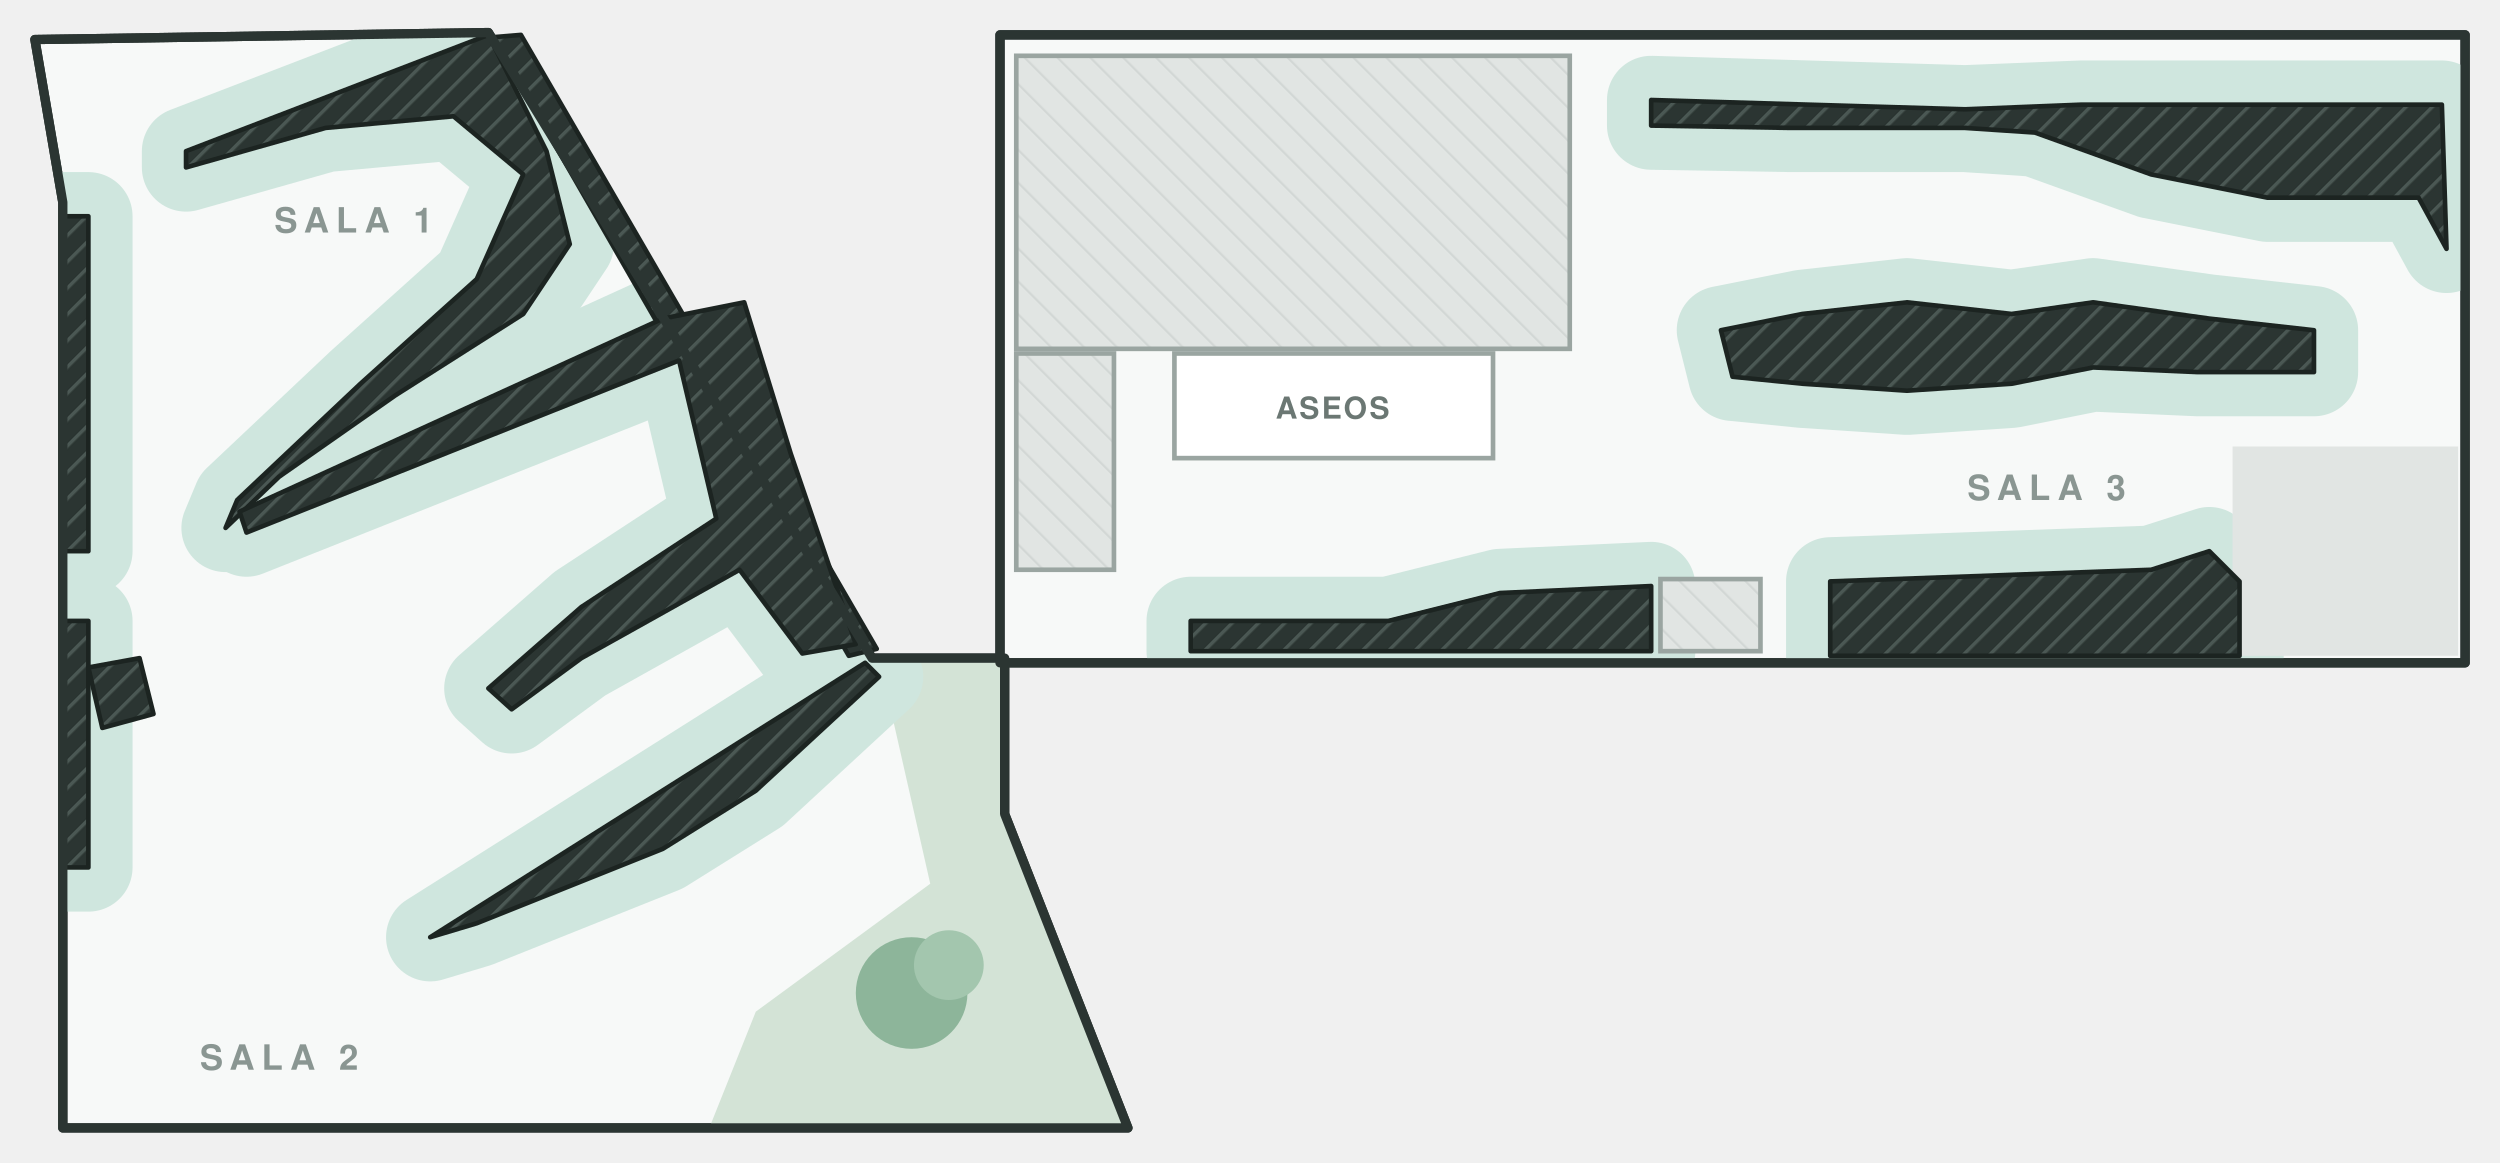
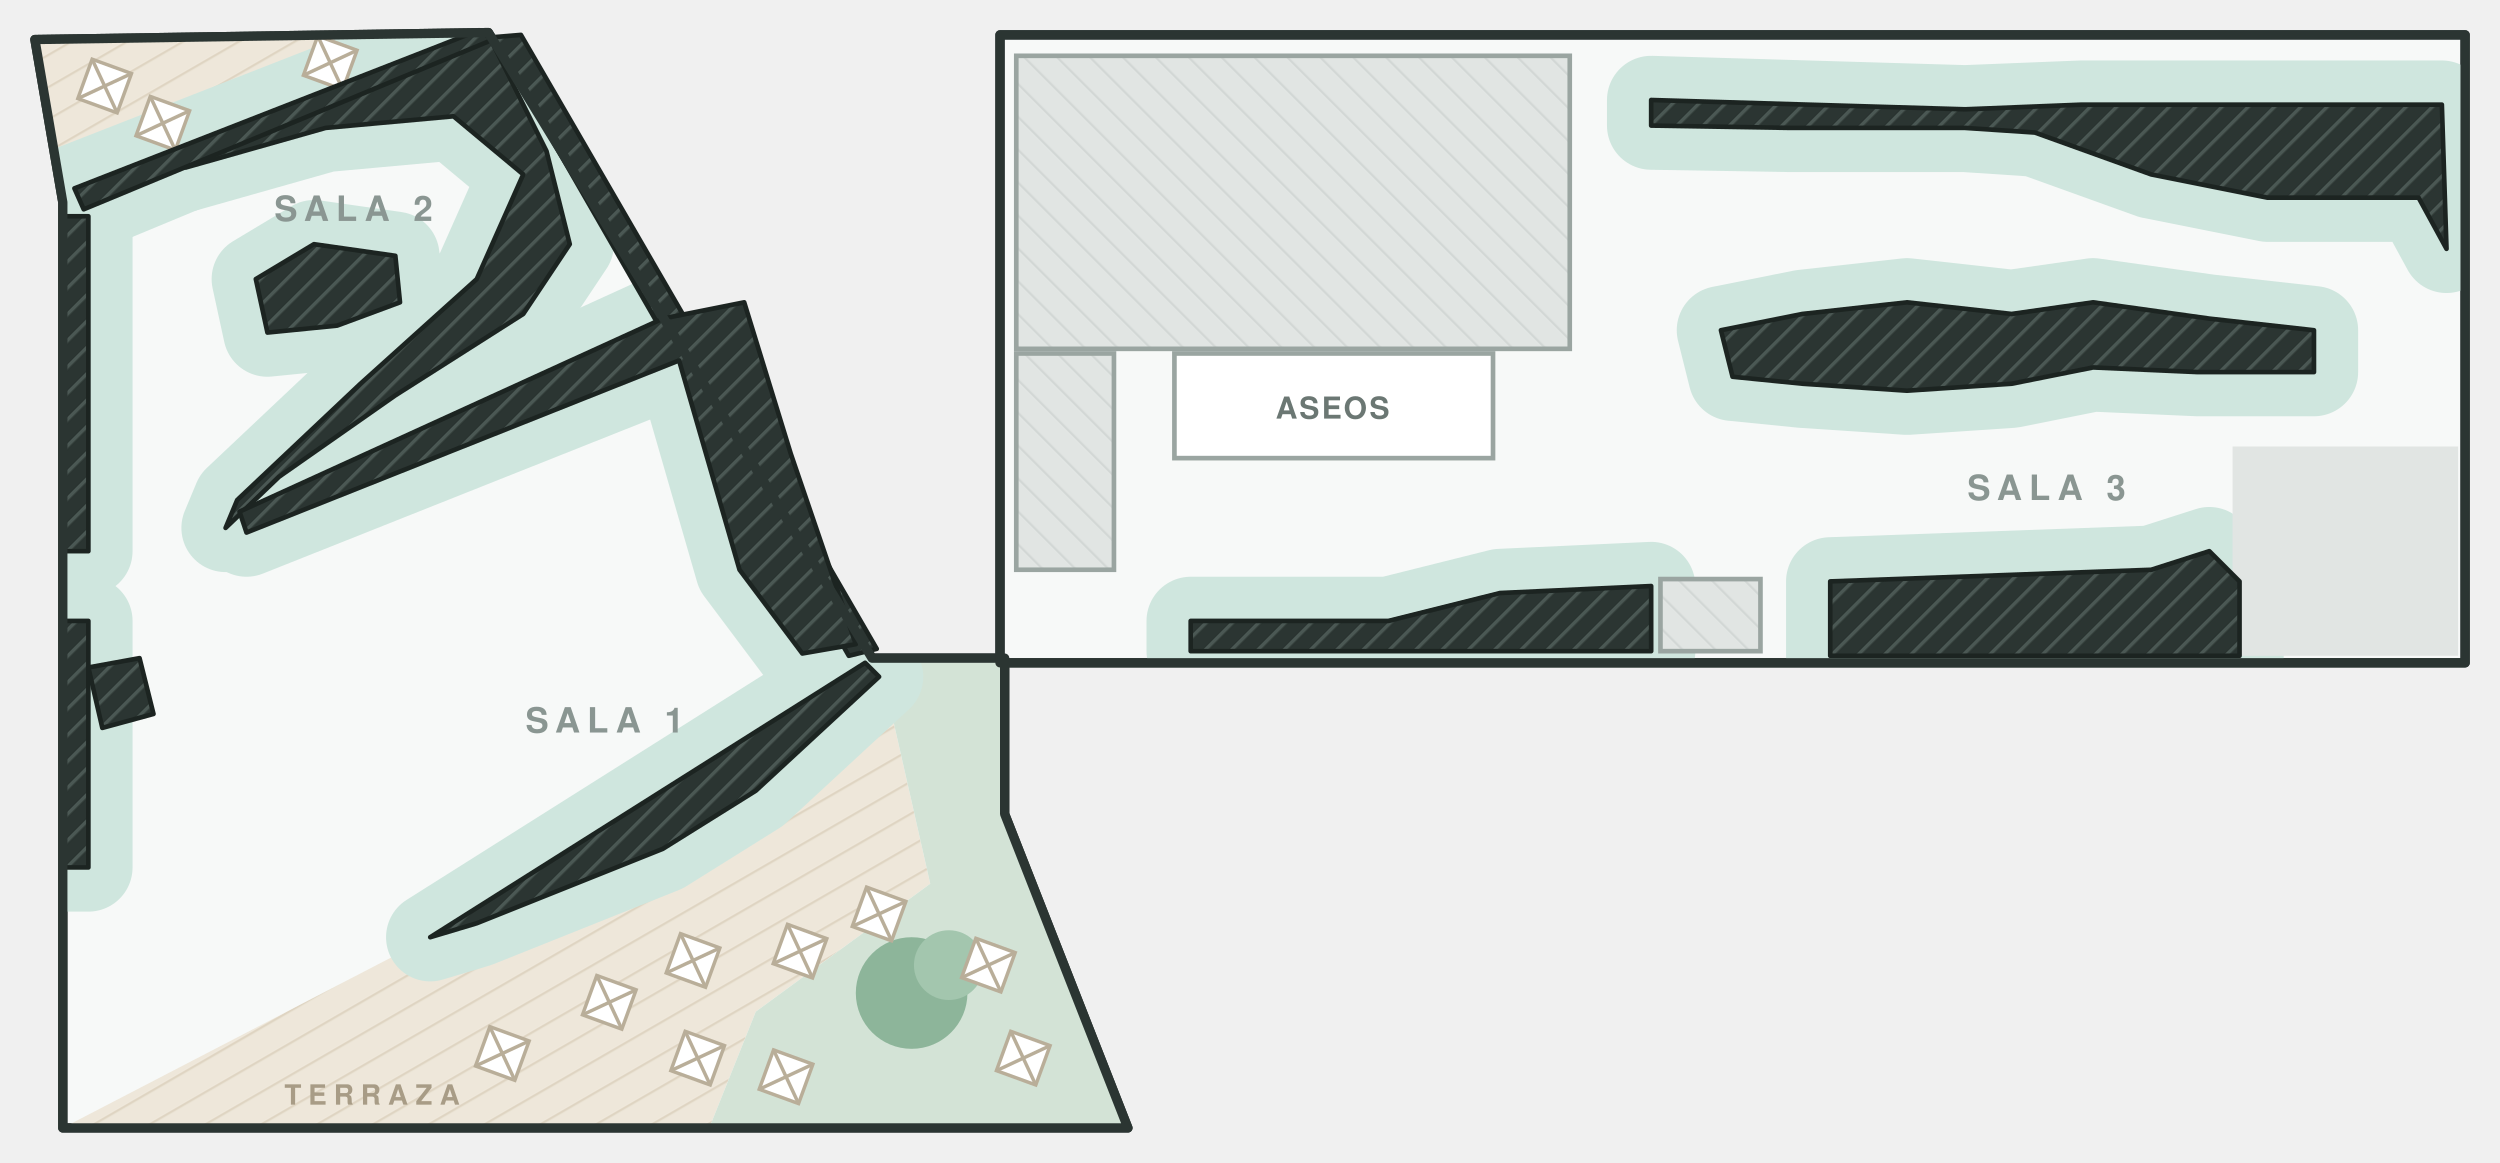
<svg xmlns="http://www.w3.org/2000/svg" viewBox="80 85 1075 500" width="2150" height="1000">
  <defs>
    <pattern id="hatch" width="8" height="8" patternUnits="userSpaceOnUse" patternTransform="rotate(45)">
      <rect width="8" height="8" fill="#2B3532" />
      <line x1="0" y1="0" x2="0" y2="8" stroke="#4A5753" stroke-width="3" />
    </pattern>
    <pattern id="rooms" width="10" height="10" patternUnits="userSpaceOnUse" patternTransform="rotate(-45)">
      <rect width="10" height="10" fill="#E1E5E3" />
      <line x1="0" y1="0" x2="0" y2="10" stroke="#D3D8D6" stroke-width="2" />
    </pattern>
+     <pattern id="deck" width="12" height="12" patternUnits="userSpaceOnUse" patternTransform="rotate(-30)">
+       <rect width="12" height="12" fill="#EEE7DA" />
+       <line x1="0" y1="0" x2="12" y2="0" stroke="#E0D6C4" stroke-width="2" />
+     </pattern>
    <clipPath id="inside">
      <polygon points="95,102 290,99 455,368 512,368 512,435 565,570 107,570 107,172" />
      <polygon points="510,100 1140,100 1140,370 510,370" />
    </clipPath>
  </defs>
  <g stroke="#2B3532" stroke-width="4" stroke-linejoin="round">
    <polygon points="95,102 290,99 455,368 512,368 512,435 565,570 107,570 107,172" fill="#F7F9F8" />
    <polygon points="510,100 1140,100 1140,370 510,370" fill="#F7F9F8" />
  </g>
+   <polygon points="95,102 288,100 116,172 108,172" fill="url(#deck)" />
+   <polygon points="107,570 265,488 452,370 458,368 480,465 405,520 385,570" fill="url(#deck)" />
  <polygon points="458,368 512,368 512,435 565,570 385,570 405,520 480,465" fill="#D3E3D6" />
  <circle cx="472" cy="512" r="24" fill="#8DB59A" />
  <circle cx="488" cy="500" r="15" fill="#A3C6AE" />
  <g clip-path="url(#inside)" fill="#CFE6DE" stroke="#CFE6DE" stroke-width="38" stroke-linejoin="round">
    <polygon points="160,150 290,100 315,150 325,190 305,220 250,255 200,290 177,312 182,300 235,250 285,205 305,160 275,135 220,140 160,157" />
-     <polygon points="183,305 365,222 400,215 420,280 448,362 425,366 398,330 330,368 300,390 290,381 330,346 388,308 372,240 186,314" />
+     <polygon points="183,305 365,222 400,215 420,280 448,362 425,366 398,330 372,240 186,314" />
    <polygon points="265,488 452,370 458,376 405,425 365,450 285,482" />
+     <polygon points="190,205 215,190 250,195 252,215 225,225 195,228" />
+     <polygon points="112,166 286,98 292,102 116,175" />
    <polygon points="790,128 925,132 975,130 1130,130 1132,192 1120,170 1055,170 1005,160 955,142 925,140 850,140 790,139" />
    <polygon points="820,227 855,220 900,215 945,220 980,215 1030,222 1075,227 1075,245 1025,245 980,243 945,250 900,253 855,250 825,247" />
    <polygon points="867,335 1005,330 1030,322 1043,335 1043,367 867,367" />
    <polygon points="592,352 677,352 725,340 790,337 790,365 592,365" />
    <polygon points="107,178 118,178 118,322 107,322" />
    <polygon points="107,352 118,352 118,458 107,458" />
+   </g>
+   <g fill="#FFFFFF" stroke="#B9AE99" stroke-width="1.5">
+     <g transform="translate(125,122) rotate(20)">
+       <rect x="-9" y="-9" width="18" height="18" />
+       <path d="M-9-9L9 9M9-9L-9 9" fill="none" />
+     </g>
+     <g transform="translate(150,138) rotate(20)">
+       <rect x="-9" y="-9" width="18" height="18" />
+       <path d="M-9-9L9 9M9-9L-9 9" fill="none" />
+     </g>
+     <g transform="translate(222,112) rotate(20)">
+       <rect x="-9" y="-9" width="18" height="18" />
+       <path d="M-9-9L9 9M9-9L-9 9" fill="none" />
+     </g>
+     <g transform="translate(296,538) rotate(20)">
+       <rect x="-9" y="-9" width="18" height="18" />
+       <path d="M-9-9L9 9M9-9L-9 9" fill="none" />
+     </g>
+     <g transform="translate(342,516) rotate(20)">
+       <rect x="-9" y="-9" width="18" height="18" />
+       <path d="M-9-9L9 9M9-9L-9 9" fill="none" />
+     </g>
+     <g transform="translate(380,540) rotate(20)">
+       <rect x="-9" y="-9" width="18" height="18" />
+       <path d="M-9-9L9 9M9-9L-9 9" fill="none" />
+     </g>
+     <g transform="translate(378,498) rotate(20)">
+       <rect x="-9" y="-9" width="18" height="18" />
+       <path d="M-9-9L9 9M9-9L-9 9" fill="none" />
+     </g>
+     <g transform="translate(424,494) rotate(20)">
+       <rect x="-9" y="-9" width="18" height="18" />
+       <path d="M-9-9L9 9M9-9L-9 9" fill="none" />
+     </g>
+     <g transform="translate(458,478) rotate(20)">
+       <rect x="-9" y="-9" width="18" height="18" />
+       <path d="M-9-9L9 9M9-9L-9 9" fill="none" />
+     </g>
+     <g transform="translate(418,548) rotate(20)">
+       <rect x="-9" y="-9" width="18" height="18" />
+       <path d="M-9-9L9 9M9-9L-9 9" fill="none" />
+     </g>
+     <g transform="translate(505,500) rotate(20)">
+       <rect x="-9" y="-9" width="18" height="18" />
+       <path d="M-9-9L9 9M9-9L-9 9" fill="none" />
+     </g>
+     <g transform="translate(520,540) rotate(20)">
+       <rect x="-9" y="-9" width="18" height="18" />
+       <path d="M-9-9L9 9M9-9L-9 9" fill="none" />
+     </g>
  </g>
  <g>
    <rect x="517" y="109" width="238" height="126" fill="url(#rooms)" stroke="#9AA5A1" stroke-width="2" />
    <rect x="517" y="237" width="42" height="93" fill="url(#rooms)" stroke="#9AA5A1" stroke-width="2" />
    <rect x="585" y="237" width="137" height="45" fill="#FFFFFF" stroke="#9AA5A1" stroke-width="2" />
    <rect x="794" y="334" width="43" height="31" fill="url(#rooms)" stroke="#9AA5A1" stroke-width="2" />
    <rect x="1040" y="277" width="97" height="90" fill="#E1E5E3" />
    <text x="653" y="265" font-family="Helvetica, Arial, sans-serif" font-size="13" font-weight="700" fill="#6B7773" text-anchor="middle" letter-spacing="1">ASEOS</text>
  </g>
  <g fill="url(#hatch)" stroke="#1C2421" stroke-width="2" stroke-linejoin="round">
    <polygon points="160,150 290,100 315,150 325,190 305,220 250,255 200,290 177,312 182,300 235,250 285,205 305,160 275,135 220,140 160,157" />
    <polygon points="292,101 304,100 457,364 445,367" />
-     <polygon points="183,305 365,222 400,215 420,280 448,362 425,366 398,330 330,368 300,390 290,381 330,346 388,308 372,240 186,314" />
+     <polygon points="183,305 365,222 400,215 420,280 448,362 425,366 398,330 372,240 186,314" />
+     <polygon points="190,205 215,190 250,195 252,215 225,225 195,228" />
    <polygon points="265,488 452,370 458,376 405,425 365,450 285,482" />
+     <polygon points="112,166 286,98 292,102 116,175" />
    <polygon points="107,178 118,178 118,322 107,322" />
    <polygon points="107,352 118,352 118,458 107,458" />
    <polygon points="118,372 140,368 146,392 124,398" />
    <polygon points="790,128 925,132 975,130 1130,130 1132,192 1120,170 1055,170 1005,160 955,142 925,140 850,140 790,139" />
    <polygon points="820,227 855,220 900,215 945,220 980,215 1030,222 1075,227 1075,245 1025,245 980,243 945,250 900,253 855,250 825,247" />
    <polygon points="867,335 1005,330 1030,322 1043,335 1043,367 867,367" />
    <polygon points="592,352 677,352 725,340 790,337 790,365 592,365" />
  </g>
  <g font-family="Helvetica, Arial, sans-serif" font-size="15" font-weight="800" fill="#8A9692" letter-spacing="3">
-     <text x="232" y="185" text-anchor="middle">SALA 1</text>
-     <text x="200" y="545" text-anchor="middle">SALA 2</text>
+     <text x="232" y="180" text-anchor="middle">SALA 2</text>
+     <text x="340" y="400" text-anchor="middle">SALA 1</text>
+     <text x="240" y="560" text-anchor="middle" font-size="12" fill="#A89C86">TERRAZA</text>
    <text x="960" y="300" text-anchor="middle">SALA 3</text>
  </g>
  <g stroke="#2B3532" stroke-width="4" fill="none" stroke-linejoin="round">
    <polygon points="95,102 290,99 455,368 512,368 512,435 565,570 107,570 107,172" />
    <polygon points="510,100 1140,100 1140,370 510,370" />
  </g>
</svg>
